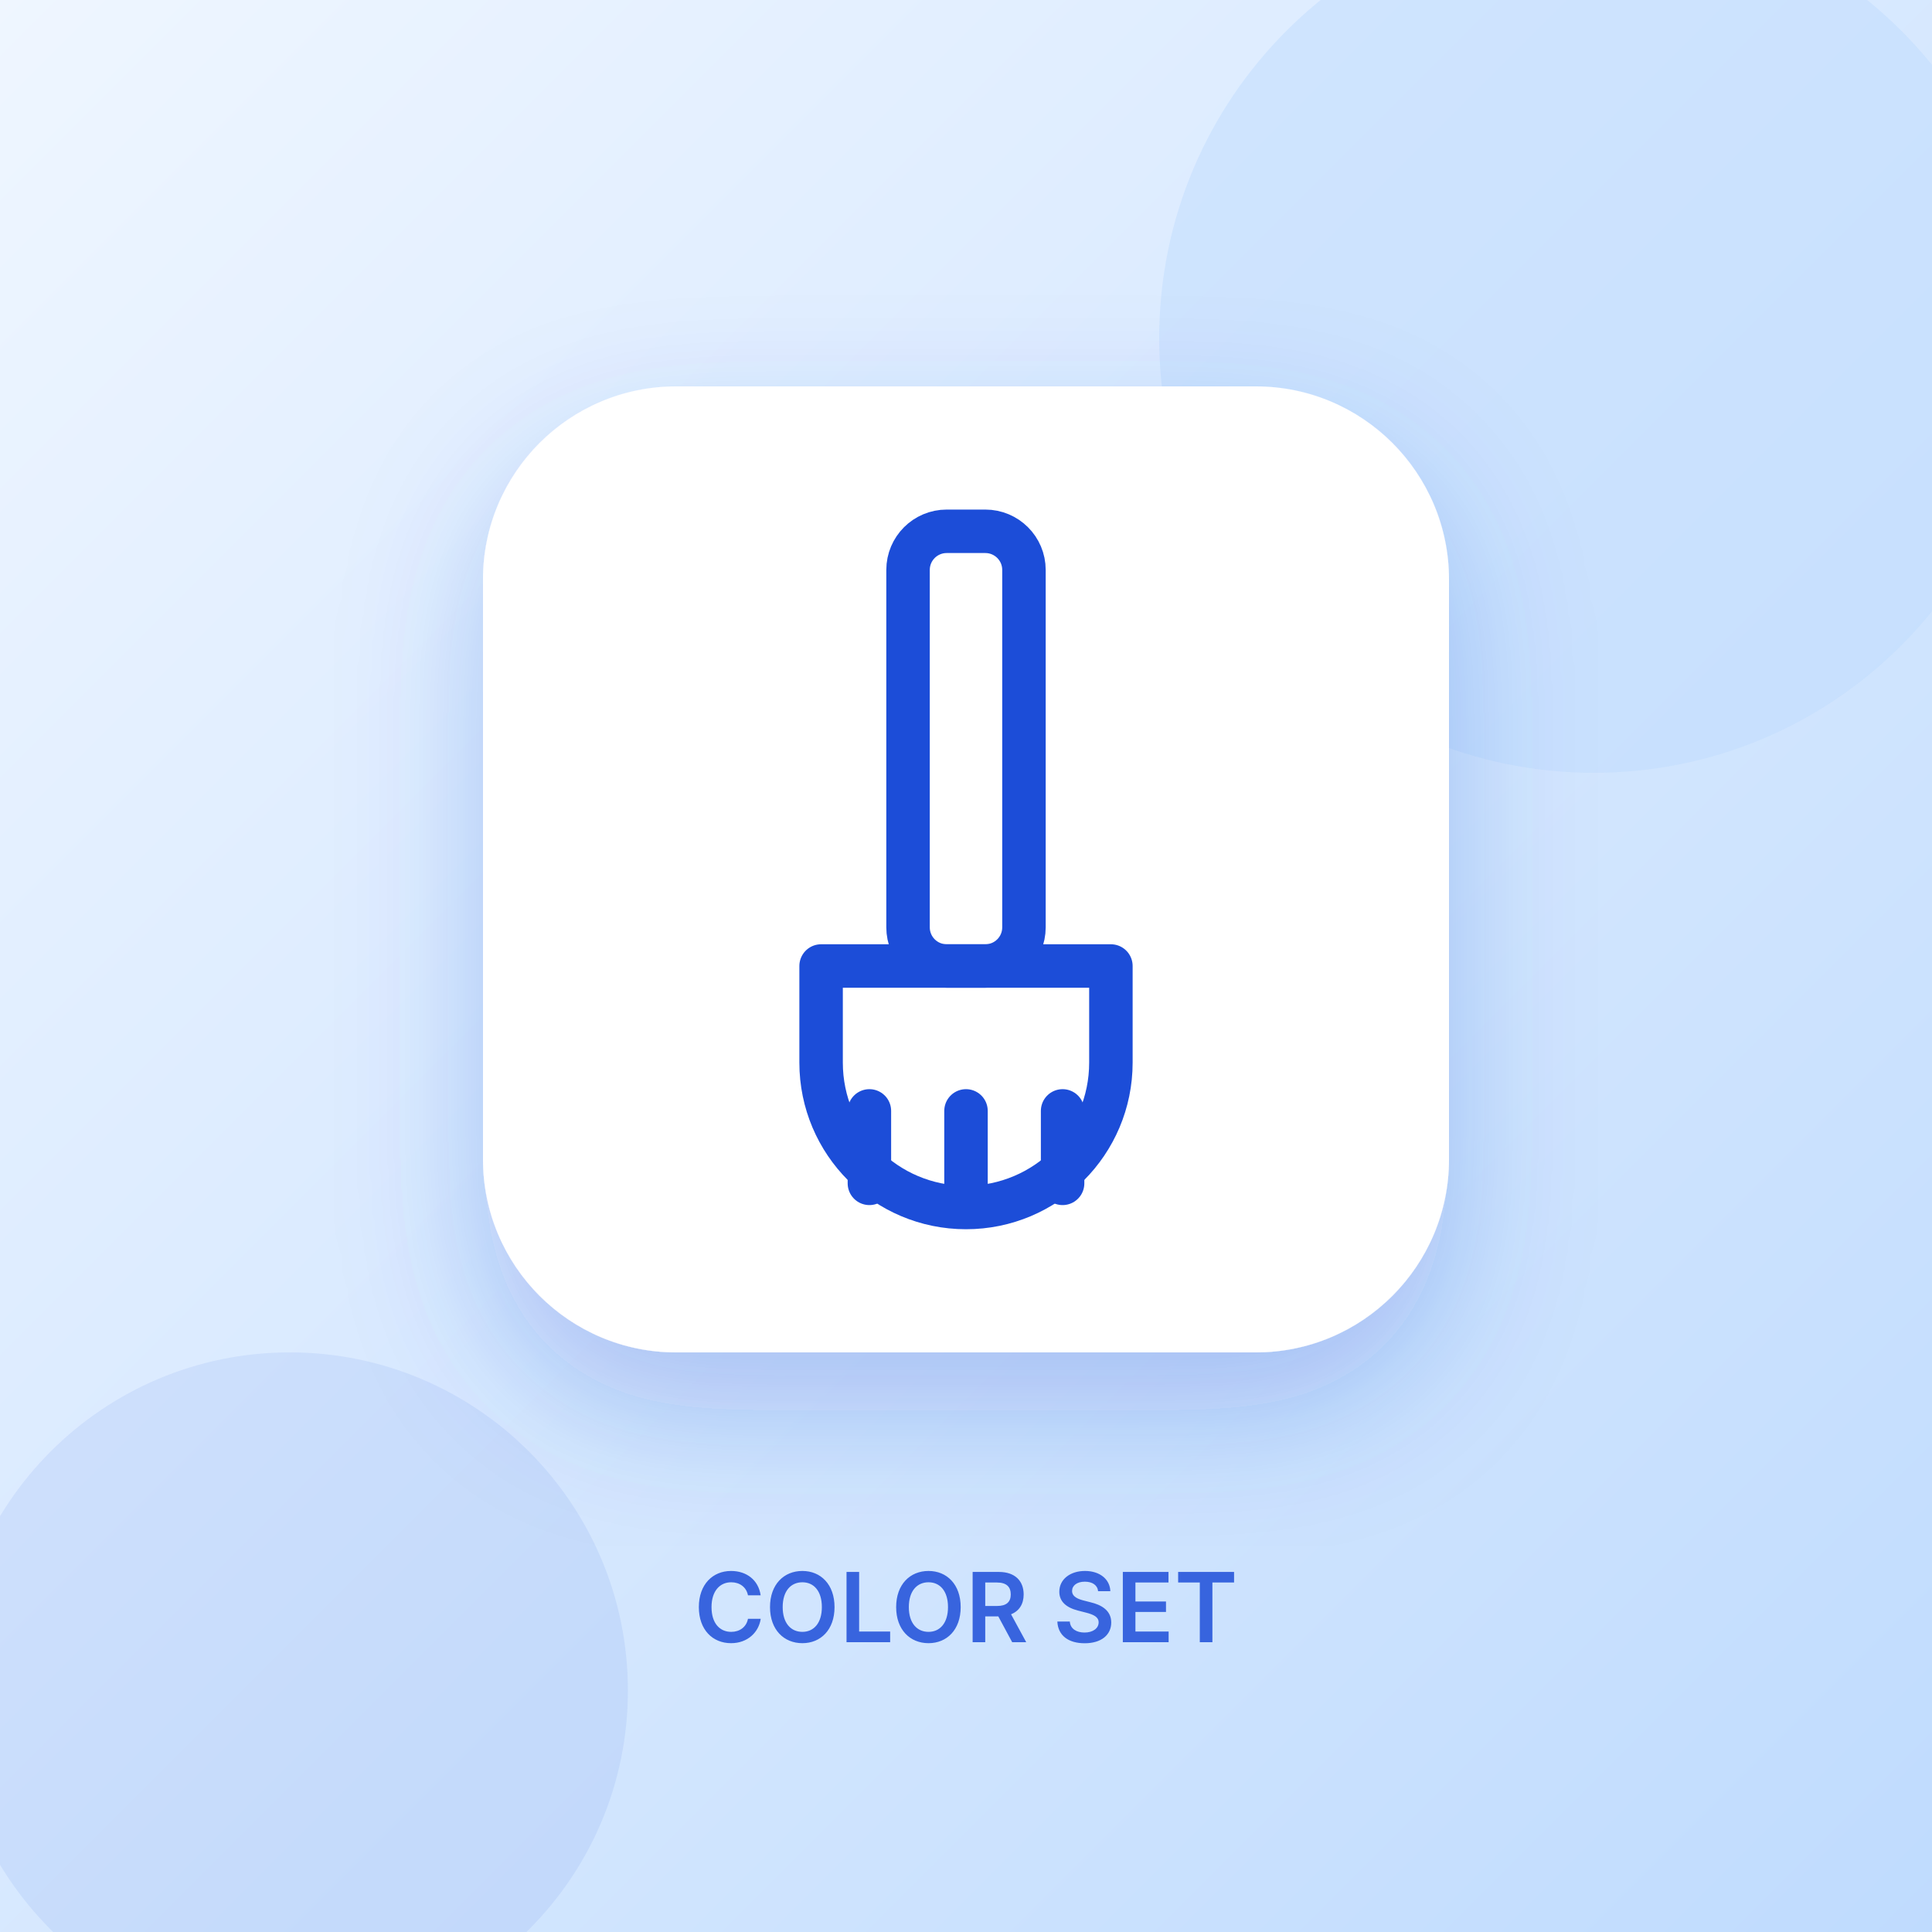
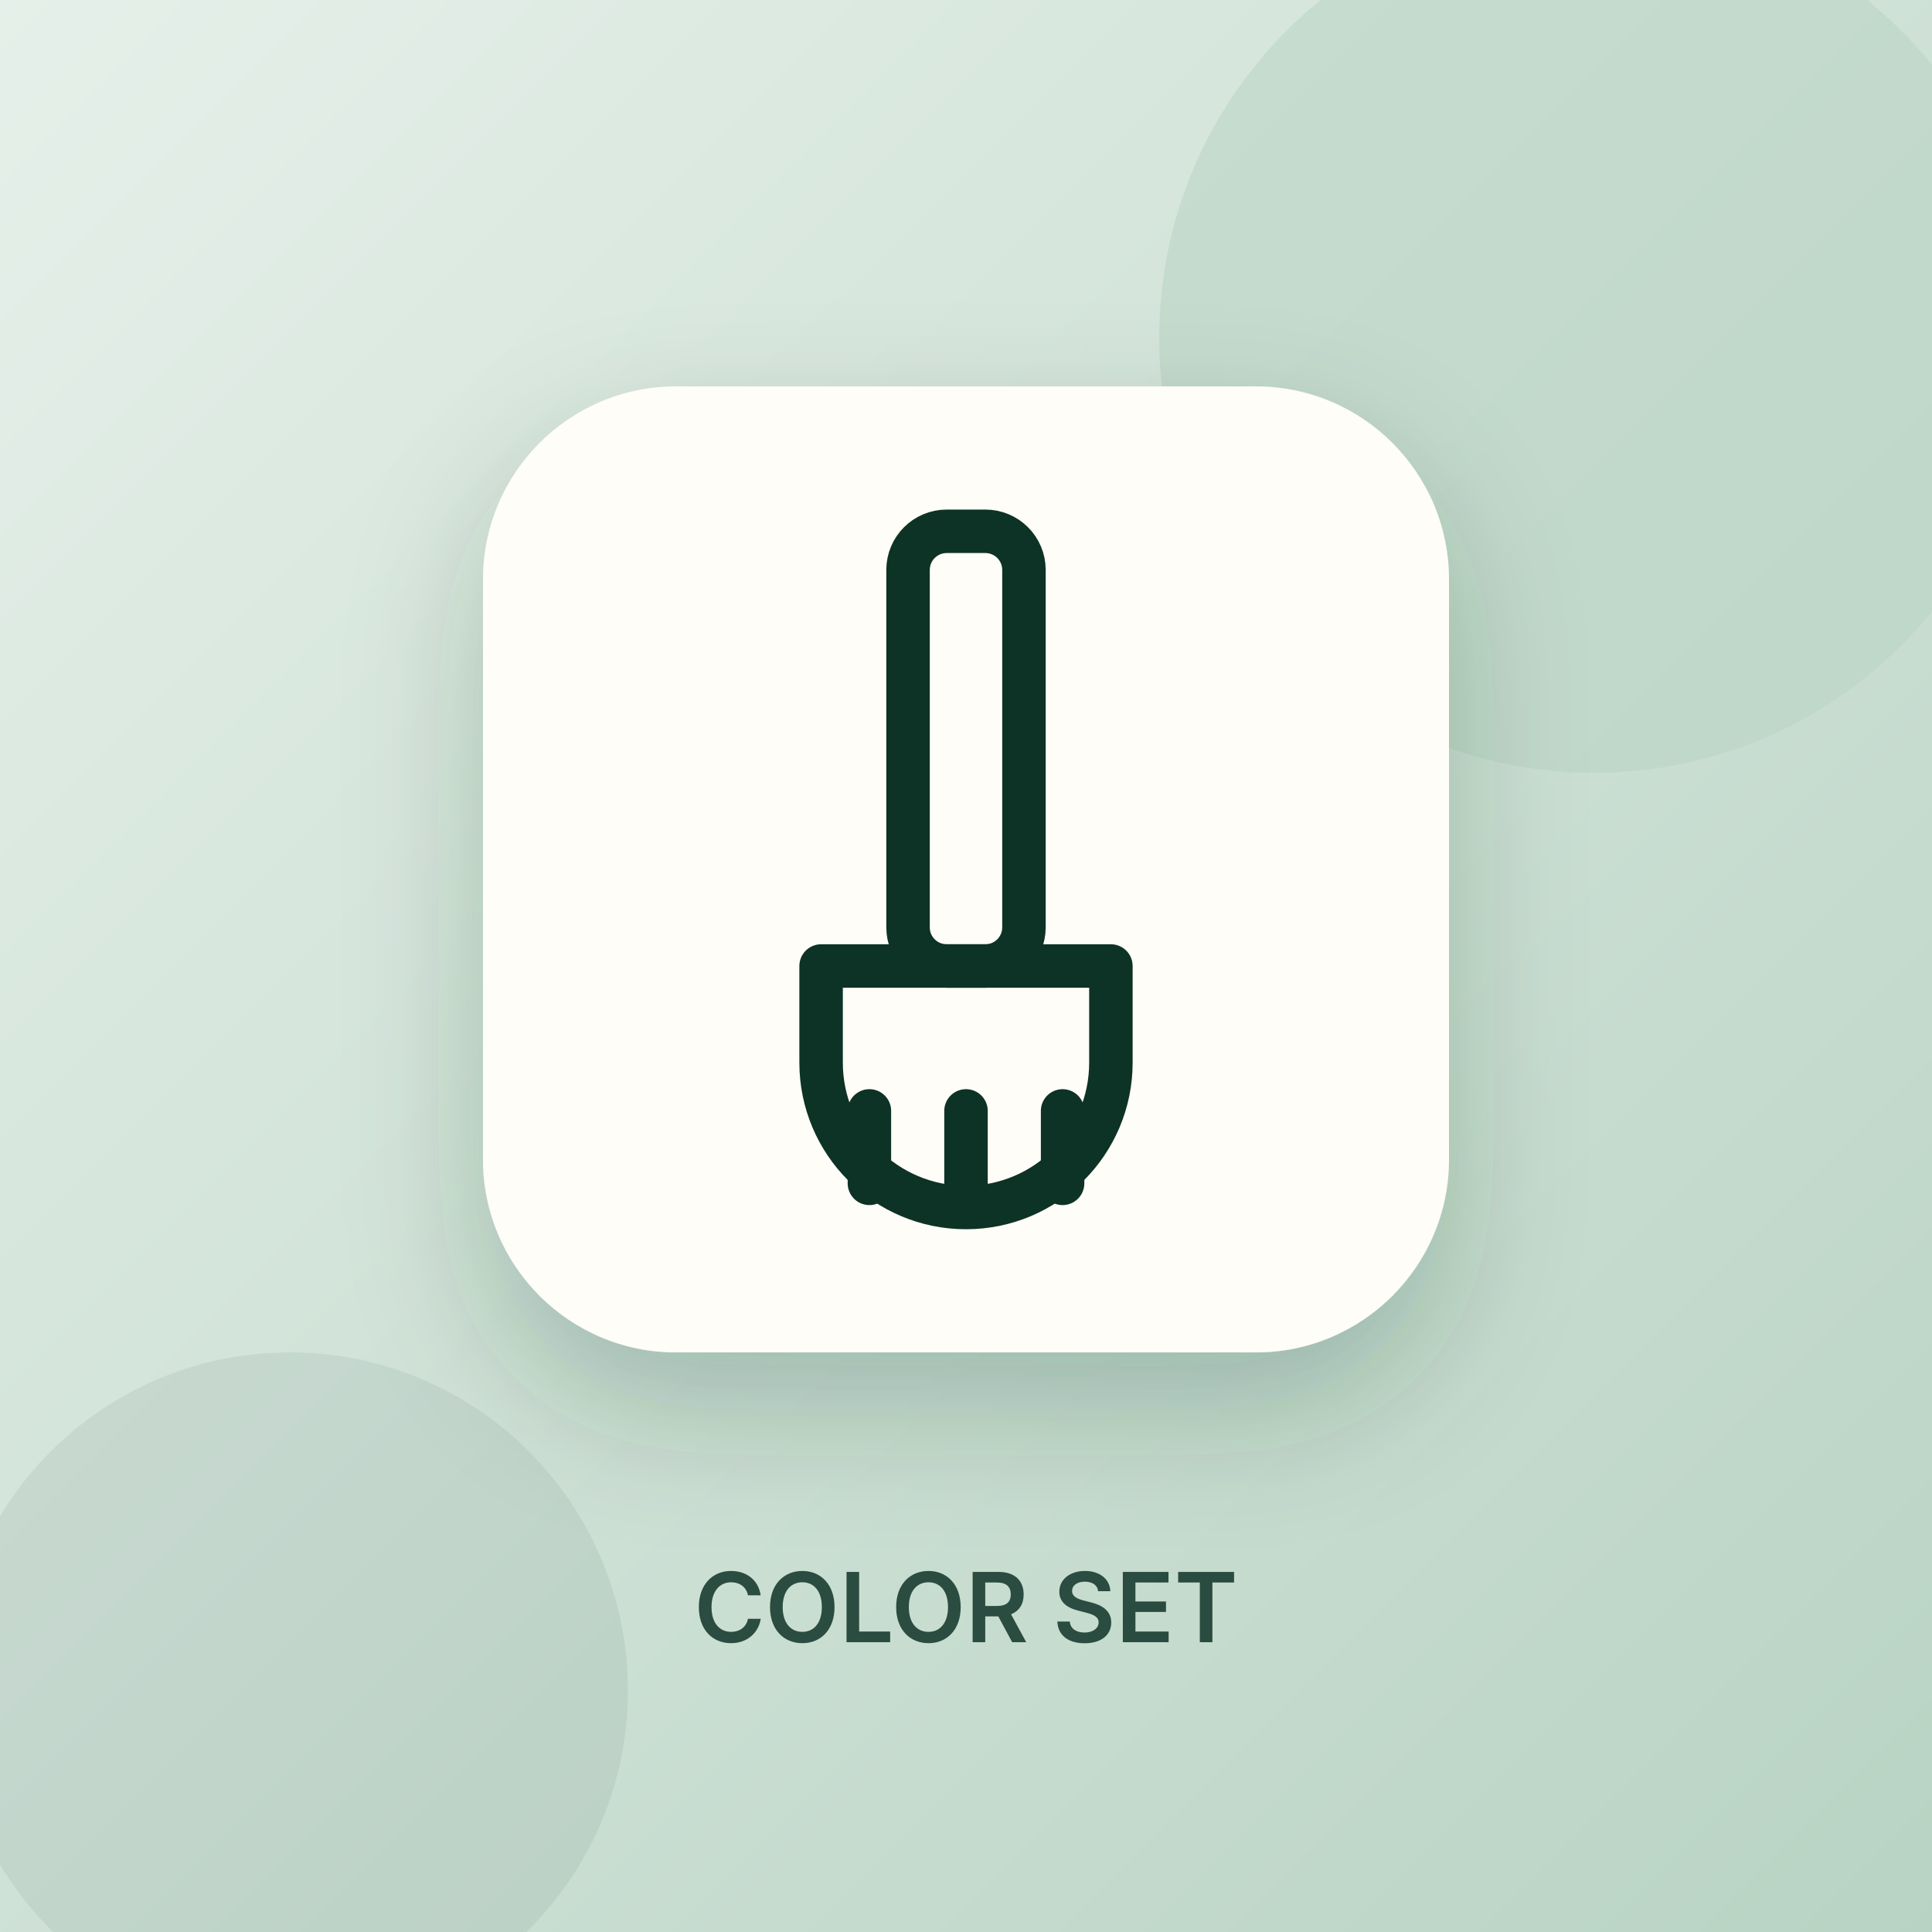
<svg xmlns="http://www.w3.org/2000/svg" viewBox="0 0 400 400" width="400" height="400">
  <defs>
    <linearGradient id="g" x1="0" y1="0" x2="1" y2="1">
-       <stop offset="0" stop-color="#eff6ff" />
-       <stop offset="1" stop-color="#bfdbfe" />
+       <stop offset="0" stop-color="#e6f0ea" />
+       <stop offset="1" stop-color="#b8d3c3" />
    </linearGradient>
    <filter id="s" x="-20%" y="-20%" width="140%" height="140%">
-       <feDropShadow dx="0" dy="12" stdDeviation="14" flood-color="#1d4ed8" flood-opacity="0.25" />
+       <feDropShadow dx="0" dy="12" stdDeviation="14" flood-color="#0f3227" flood-opacity="0.22" />
    </filter>
  </defs>
  <rect width="400" height="400" fill="url(#g)" />
-   <circle cx="330" cy="70" r="90" fill="#bfdbfe" opacity="0.5" />
-   <circle cx="60" cy="350" r="70" fill="#1d4ed8" opacity="0.08" />
+   <circle cx="330" cy="70" r="90" fill="#b8d3c3" opacity="0.55" />
+   <circle cx="60" cy="350" r="70" fill="#0f3227" opacity="0.07" />
  <g transform="translate(100 80)" filter="url(#s)">
-     <rect x="0" y="0" width="200" height="200" rx="40" fill="#fff" />
-     <g fill="none" stroke="#1d4ed8" stroke-width="9" stroke-linecap="round" stroke-linejoin="round">
+     <rect x="0" y="0" width="200" height="200" rx="40" fill="#fffdf7" />
+     <g fill="none" stroke="#0f3227" stroke-width="9" stroke-linecap="round" stroke-linejoin="round">
      <rect x="88" y="30" width="24" height="90" rx="8" />
      <path d="M70 120h60v20a30 30 0 0 1-60 0z" />
      <path d="M80 150v15M100 150v18M120 150v15" />
    </g>
  </g>
-   <text x="200" y="340" text-anchor="middle" font-family="Inter, Arial, sans-serif" font-size="20" font-weight="600" fill="#1d4ed8" opacity="0.85">COLOR SET</text>
+   <text x="200" y="340" text-anchor="middle" font-family="Inter, Arial, sans-serif" font-size="20" font-weight="600" fill="#0f3227" opacity="0.85">COLOR SET</text>
</svg>
